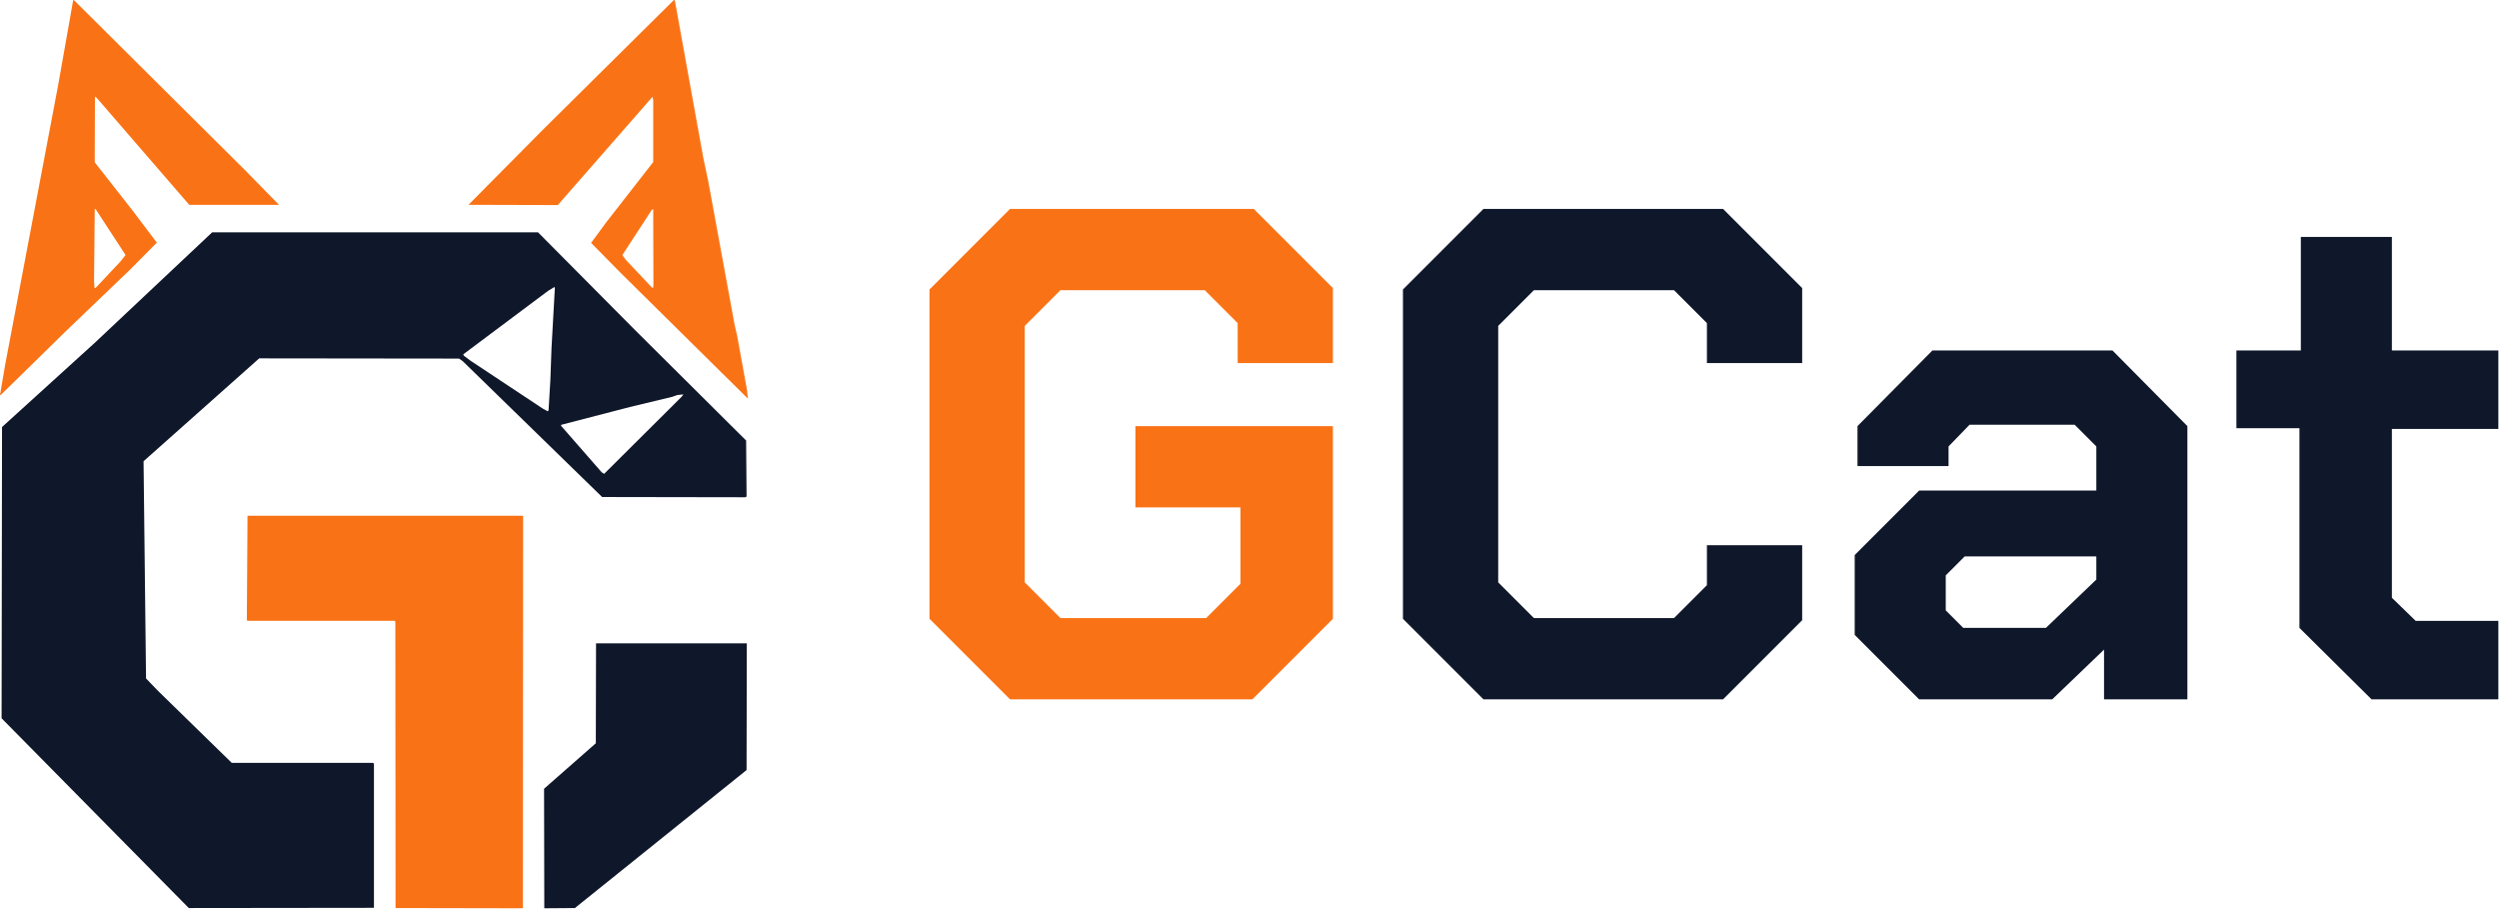
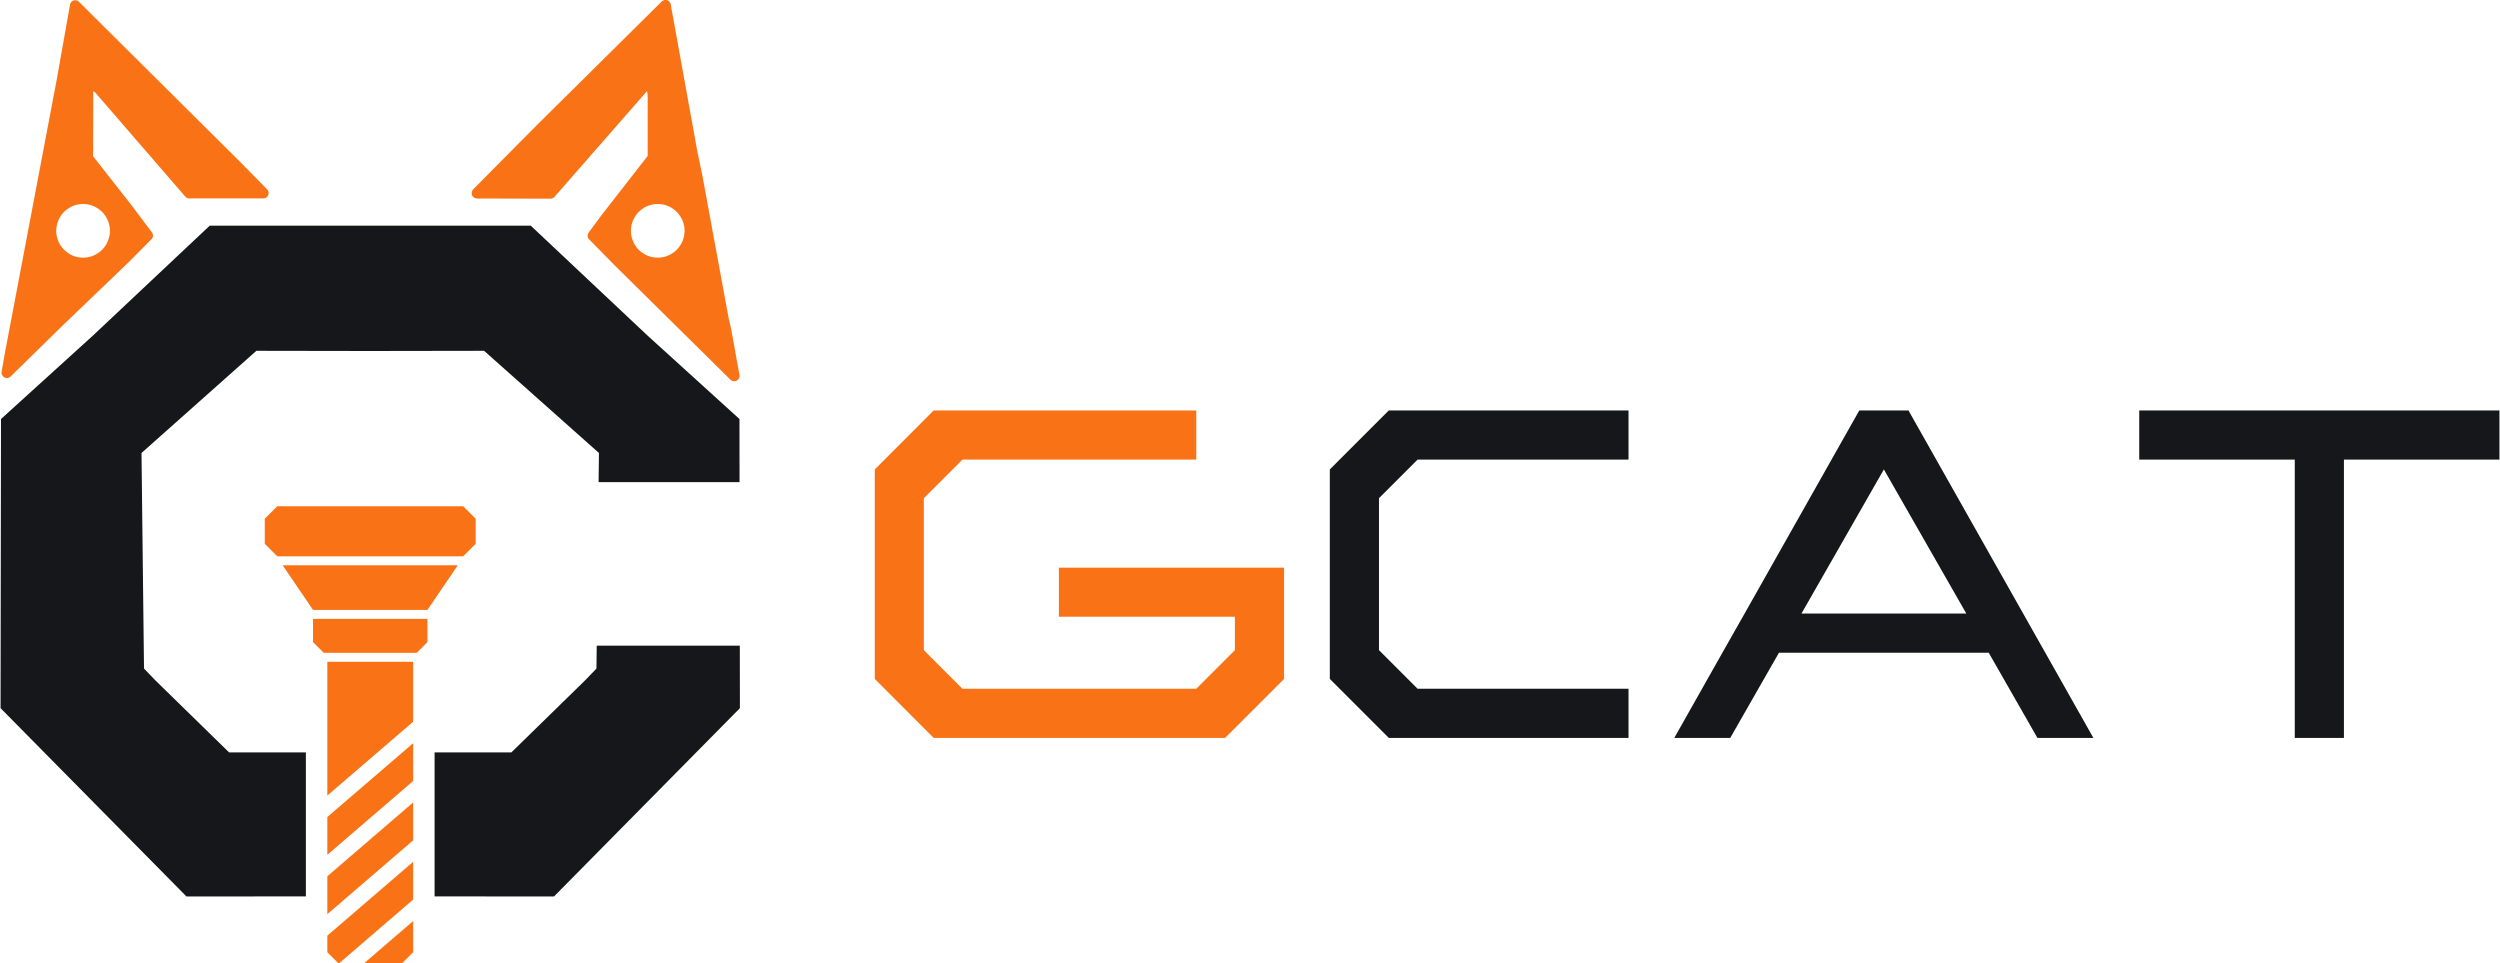
- <svg xmlns="http://www.w3.org/2000/svg" viewBox="60.0 60.0 1101.0 400.0" width="1101" height="400">
-   <g transform="translate(60.00,60.00) scale(0.39653) translate(-169.62,-112.12)">
-     <path fill="#F97316" fill-rule="evenodd" d="M251.62,112.12 L250.88,112.62 L234.38,205.88 L175.38,517.12 L169.62,550.88 L170.38,550.88 L242.62,480.12 L314.88,410.88 L343.88,381.62 L316.88,345.88 L274.88,292.38 L275.12,219.38 L277.12,220.88 L379.88,339.62 L479.62,339.62 L441.88,301.12 Z M274.88,344.12 L275.88,344.38 L309.12,395.38 L303.12,402.88 L275.62,432.12 L274.62,431.62 L274.12,424.38 Z" />
-     <path fill="#F97316" fill-rule="evenodd" d="M918.38,112.12 L771.62,257.38 L690.12,339.62 L789.38,339.88 L894.62,219.62 L895.38,223.62 L895.38,292.12 L843.12,359.12 L826.38,381.88 L858.88,414.88 L1000.62,554.88 L999.62,545.38 L988.62,484.88 L985.88,473.12 L956.62,313.88 L950.88,286.62 L919.38,112.38 Z M895.38,344.38 L895.62,428.88 L895.38,431.38 L894.38,431.88 L864.88,400.62 L861.12,395.38 L893.88,345.12 Z" />
-     <path fill="#0F172A" fill-rule="evenodd" d="M767.38,370.12 L405.38,370.12 L274.88,492.88 L171.88,586.38 L171.38,909.88 L379.38,1120.62 L585.12,1120.38 L585.12,960.12 L583.88,959.38 L427.12,959.38 L344.88,879.12 L331.88,865.62 L329.12,624.38 L457.62,510.12 L679.62,510.38 L683.62,513.12 L838.62,664.12 L997.62,664.38 L999.12,663.62 L998.62,601.38 L875.38,478.88 Z M928.88,550.12 L927.12,552.62 L840.88,638.38 L838.12,636.62 L792.88,584.88 L793.38,583.88 L869.62,564.12 L916.38,552.88 L922.12,550.88 Z M785.62,430.88 L786.12,431.88 L782.38,499.12 L781.12,534.38 L779.12,567.88 L778.12,568.88 L772.62,565.88 L692.62,512.88 L684.88,507.12 L684.38,505.62 L778.62,435.12 Z" />
-     <path fill="#F97316" fill-rule="evenodd" d="M444.62,684.88 L443.88,800.62 L444.62,801.62 L607.62,801.62 L608.88,802.38 L609.12,1120.62 L750.62,1120.88 L750.88,684.88 Z" />
-     <path fill="#0F172A" fill-rule="evenodd" d="M999.38,826.62 L831.88,826.62 L831.62,937.62 L774.12,988.12 L774.38,1120.88 L808.38,1120.62 L999.12,967.38 Z" />
-   </g>
-   <path fill="#F97316" d="M469.513 332.514V187.486L504.999 152H612.382L647.251 186.869V219.886H605.285V202.297L590.782 187.794H527.216L511.479 203.531V316.469L527.216 332.206H591.399L606.519 317.086V283.451H560.233V247.657H647.251V332.514L611.765 368.0H504.999Z" />
-   <path fill="#0F172A" d="M678.108 332.514V187.486L713.593 152H819.125L853.993 186.869V219.886H812.028V202.297L797.525 187.794H735.811L720.073 203.531V316.469L735.811 332.206H797.525L812.028 317.703V300.114H853.993V333.131L819.125 368.0H713.593Z" />
-   <path fill="#0F172A" d="M877.136 339.611V304.434L905.525 276.046H983.593V256.606L974.028 247.04H927.742L918.485 256.606V265.246H878.371V247.657L911.388 214.331H990.691L1023.708 247.657V368.0H986.988V346.091L964.153 368.0H905.525ZM961.376 336.526 983.593 315.234V305.051H925.582L917.251 313.383V328.811L924.965 336.526Z" />
-   <path fill="#0F172A" d="M1073.079 336.526V248.583H1045.308V214.331H1073.696V164.343H1113.811V214.331H1160.713V248.891H1113.811V323.257L1124.302 333.44H1160.713V368.0H1104.862Z" />
+ <svg xmlns="http://www.w3.org/2000/svg" viewBox="171.4 117.6 2795.8 1077.4" width="2796" height="1077">
+   <path fill="#15171B" fill-rule="evenodd" d="M171.4,909.9 L379.4,1120.6 L513.0,1120.5 L513.0,959.4 L427.1,959.4 L344.9,879.1 L331.9,865.6 L329.1,624.4 L457.6,510.1 L583.0,510.3 L583.0,510.3 L585.0,510.3 L587.0,510.3 L712.4,510.1 L840.9,624.4 L840.5,657.0 L998.2,657.0 L998.1,586.4 L895.1,492.9 L764.6,370.1 L405.4,370.1 L274.9,492.9 L171.9,586.4ZM790.6,1120.6 L998.6,909.9 L998.5,840.0 L838.4,840.0 L838.1,865.6 L825.1,879.1 L742.9,959.4 L657.0,959.4 L657.0,1120.5Z" />
+   <path fill="#F97316" fill-rule="evenodd" d="M172.5,534.7 L172.5,535.3 L172.6,535.8 L172.8,536.4 L173.0,536.9 L173.3,537.4 L173.6,537.9 L173.9,538.4 L174.3,538.8 L174.7,539.2 L175.2,539.5 L175.7,539.8 L176.2,540.1 L176.8,540.3 L177.4,540.4 L177.9,540.5 L178.5,540.5 L179.1,540.5 L179.7,540.4 L180.2,540.3 L180.8,540.1 L181.3,539.8 L181.8,539.5 L182.3,539.2 L182.7,538.8 L242.6,480.1 L242.6,480.1 L314.8,410.9 L314.9,410.8 L340.2,385.3 L340.6,384.9 L340.9,384.4 L341.2,383.9 L341.5,383.4 L341.7,382.9 L341.8,382.3 L341.9,381.8 L342.0,381.2 L341.9,380.6 L341.9,380.1 L341.7,379.5 L341.6,379.0 L341.3,378.4 L341.1,377.9 L340.7,377.5 L316.9,345.9 L316.8,345.8 L275.0,292.5 L274.9,292.4 L274.9,292.2 L275.1,219.5 L275.1,219.4 L275.2,219.5 L277.0,220.8 L277.1,220.9 L277.2,221.0 L378.1,337.6 L378.5,338.0 L378.9,338.3 L379.4,338.7 L379.9,339.0 L380.4,339.2 L380.9,339.4 L381.5,339.5 L382.0,339.6 L382.6,339.6 L465.3,339.6 L465.9,339.6 L466.5,339.5 L467.1,339.4 L467.6,339.2 L468.2,338.9 L468.7,338.6 L469.1,338.3 L469.6,337.9 L470.0,337.4 L470.3,337.0 L470.6,336.5 L470.9,335.9 L471.1,335.4 L471.2,334.8 L471.3,334.2 L471.3,333.7 L471.3,333.1 L471.2,332.5 L471.1,331.9 L470.9,331.4 L470.7,330.8 L470.4,330.3 L470.0,329.9 L469.6,329.4 L441.9,301.2 L441.8,301.1 L259.2,119.7 L258.8,119.3 L258.3,118.9 L257.8,118.6 L257.2,118.3 L256.7,118.2 L256.1,118.0 L255.5,117.9 L254.9,117.9 L254.3,117.9 L253.7,118.0 L253.2,118.2 L252.6,118.4 L252.1,118.7 L251.6,119.0 L251.1,119.3 L250.7,119.7 L250.3,120.2 L249.9,120.7 L249.6,121.2 L249.4,121.7 L249.2,122.3 L249.1,122.9 L234.4,205.9 L234.4,205.9 L175.4,517.1 L175.4,517.2 L172.6,533.5 L172.5,534.1ZM293.7,377.8 L293.6,378.8 L293.5,379.8 L293.3,380.7 L293.2,381.7 L292.9,382.7 L292.7,383.6 L292.4,384.6 L292.1,385.5 L291.8,386.4 L291.4,387.3 L291.1,388.2 L290.6,389.1 L290.2,390.0 L289.7,390.9 L289.2,391.7 L288.7,392.5 L288.1,393.3 L287.5,394.1 L286.9,394.9 L286.3,395.6 L285.6,396.4 L284.9,397.1 L284.2,397.7 L283.5,398.4 L282.8,399.0 L282.0,399.7 L281.2,400.2 L280.4,400.8 L279.6,401.3 L278.7,401.8 L277.9,402.3 L277.0,402.8 L276.1,403.2 L275.2,403.6 L274.3,403.9 L273.4,404.3 L272.4,404.6 L271.5,404.8 L270.5,405.1 L269.6,405.3 L268.6,405.5 L267.6,405.6 L266.7,405.7 L265.7,405.8 L264.7,405.8 L263.7,405.9 L262.7,405.8 L261.8,405.8 L260.8,405.7 L259.8,405.6 L258.8,405.5 L257.9,405.3 L256.9,405.1 L256.0,404.8 L255.0,404.6 L254.1,404.3 L253.2,403.9 L252.2,403.6 L251.3,403.2 L250.5,402.8 L249.6,402.3 L248.7,401.8 L247.9,401.3 L247.1,400.8 L246.3,400.2 L245.5,399.7 L244.7,399.0 L243.9,398.4 L243.2,397.7 L242.5,397.1 L241.8,396.4 L241.2,395.6 L240.5,394.9 L239.9,394.1 L239.3,393.3 L238.8,392.5 L238.3,391.7 L237.7,390.9 L237.3,390.0 L236.8,389.1 L236.4,388.2 L236.0,387.3 L235.6,386.4 L235.3,385.5 L235.0,384.6 L234.7,383.6 L234.5,382.7 L234.3,381.7 L234.1,380.7 L234.0,379.8 L233.9,378.8 L233.8,377.8 L233.7,376.8 L233.7,375.9 L233.7,374.9 L233.8,373.9 L233.9,372.9 L234.0,371.9 L234.1,371.0 L234.3,370.0 L234.5,369.0 L234.7,368.1 L235.0,367.1 L235.3,366.2 L235.6,365.3 L236.0,364.4 L236.4,363.5 L236.8,362.6 L237.3,361.7 L237.7,360.9 L238.3,360.0 L238.8,359.2 L239.3,358.4 L239.9,357.6 L240.5,356.8 L241.2,356.1 L241.8,355.3 L242.5,354.6 L243.2,354.0 L243.9,353.3 L244.7,352.7 L245.5,352.1 L246.3,351.5 L247.1,350.9 L247.9,350.4 L248.7,349.9 L249.6,349.4 L250.5,348.9 L251.3,348.5 L252.2,348.1 L253.2,347.8 L254.1,347.4 L255.0,347.1 L256.0,346.9 L256.9,346.6 L257.9,346.4 L258.8,346.3 L259.8,346.1 L260.8,346.0 L261.8,345.9 L262.7,345.9 L263.7,345.9 L264.7,345.9 L265.7,345.9 L266.7,346.0 L267.6,346.1 L268.6,346.3 L269.6,346.4 L270.5,346.6 L271.5,346.9 L272.4,347.1 L273.4,347.4 L274.3,347.8 L275.2,348.1 L276.1,348.5 L277.0,348.9 L277.9,349.4 L278.7,349.9 L279.6,350.4 L280.4,350.9 L281.2,351.5 L282.0,352.1 L282.8,352.7 L283.5,353.3 L284.2,354.0 L284.9,354.6 L285.6,355.3 L286.3,356.1 L286.9,356.8 L287.5,357.6 L288.1,358.4 L288.7,359.2 L289.2,360.0 L289.7,360.9 L290.2,361.7 L290.6,362.6 L291.1,363.5 L291.4,364.4 L291.8,365.3 L292.1,366.2 L292.4,367.1 L292.7,368.1 L292.9,369.0 L293.2,370.0 L293.3,371.0 L293.5,371.9 L293.6,372.9 L293.7,373.9 L293.7,374.9 L293.7,375.9 L293.7,376.8ZM895.3,223.5 L895.4,223.6 L895.4,223.8 L895.4,292.0 L895.4,292.1 L895.3,292.2 L843.2,359.1 L843.1,359.2 L829.4,377.8 L829.1,378.3 L828.8,378.8 L828.6,379.4 L828.4,379.9 L828.3,380.5 L828.2,381.1 L828.3,381.7 L828.3,382.3 L828.5,382.9 L828.7,383.5 L828.9,384.1 L829.2,384.6 L829.6,385.1 L830.0,385.5 L858.8,414.8 L858.9,414.9 L988.0,542.4 L988.4,542.8 L988.9,543.1 L989.4,543.4 L989.9,543.7 L990.5,543.9 L991.0,544.0 L991.6,544.1 L992.2,544.1 L992.8,544.1 L993.4,544.0 L993.9,543.9 L994.5,543.7 L995.0,543.4 L995.5,543.1 L996.0,542.8 L996.4,542.4 L996.8,542.0 L997.2,541.5 L997.5,541.0 L997.7,540.5 L997.9,539.9 L998.1,539.4 L998.2,538.8 L998.2,538.2 L998.2,537.6 L998.1,537.1 L988.7,485.0 L988.6,484.7 L985.9,473.2 L985.9,473.1 L956.6,314.0 L956.6,313.8 L950.9,286.7 L950.9,286.6 L921.2,122.5 L921.1,122.0 L920.9,121.4 L920.6,120.9 L920.3,120.3 L920.0,119.9 L919.6,119.4 L919.2,119.0 L918.7,118.7 L918.2,118.3 L917.7,118.1 L917.1,117.9 L916.5,117.7 L916.0,117.6 L915.4,117.6 L914.8,117.6 L914.2,117.7 L913.6,117.8 L913.1,118.0 L912.5,118.3 L912.0,118.6 L911.5,118.9 L911.1,119.3 L771.6,257.4 L771.6,257.4 L700.2,329.4 L699.8,329.9 L699.5,330.3 L699.2,330.9 L698.9,331.4 L698.7,331.9 L698.6,332.5 L698.5,333.1 L698.5,333.7 L698.5,334.3 L698.6,334.8 L698.7,335.4 L698.9,336.0 L699.2,336.5 L699.5,337.0 L699.8,337.5 L700.2,337.9 L700.7,338.3 L701.1,338.6 L701.6,338.9 L702.2,339.2 L702.7,339.4 L703.3,339.5 L703.9,339.6 L704.5,339.7 L786.6,339.9 L787.2,339.8 L787.8,339.8 L788.3,339.6 L788.9,339.4 L789.4,339.2 L789.9,338.9 L790.3,338.6 L790.8,338.2 L791.2,337.8 L894.5,219.7 L894.6,219.6 L894.7,219.8ZM936.6,377.8 L936.5,378.8 L936.4,379.8 L936.3,380.7 L936.1,381.7 L935.9,382.7 L935.6,383.6 L935.4,384.6 L935.1,385.5 L934.7,386.4 L934.4,387.3 L934.0,388.2 L933.6,389.1 L933.1,390.0 L932.6,390.9 L932.1,391.7 L931.6,392.5 L931.0,393.3 L930.5,394.1 L929.8,394.9 L929.2,395.6 L928.6,396.4 L927.9,397.1 L927.2,397.7 L926.4,398.4 L925.7,399.0 L924.9,399.7 L924.1,400.2 L923.3,400.8 L922.5,401.3 L921.7,401.8 L920.8,402.3 L919.9,402.8 L919.0,403.2 L918.1,403.6 L917.2,403.9 L916.3,404.3 L915.4,404.6 L914.4,404.8 L913.5,405.1 L912.5,405.3 L911.5,405.5 L910.6,405.6 L909.6,405.7 L908.6,405.8 L907.6,405.8 L906.7,405.9 L905.7,405.8 L904.7,405.8 L903.7,405.7 L902.7,405.6 L901.8,405.5 L900.8,405.3 L899.8,405.1 L898.9,404.8 L898.0,404.6 L897.0,404.3 L896.1,403.9 L895.2,403.6 L894.3,403.2 L893.4,402.8 L892.5,402.3 L891.7,401.8 L890.8,401.3 L890.0,400.8 L889.2,400.2 L888.4,399.7 L887.6,399.0 L886.9,398.4 L886.2,397.7 L885.4,397.1 L884.8,396.4 L884.1,395.6 L883.5,394.9 L882.9,394.1 L882.3,393.3 L881.7,392.5 L881.2,391.7 L880.7,390.9 L880.2,390.0 L879.8,389.1 L879.3,388.2 L878.9,387.3 L878.6,386.4 L878.3,385.5 L878.0,384.6 L877.7,383.6 L877.4,382.7 L877.2,381.7 L877.1,380.7 L876.9,379.8 L876.8,378.8 L876.7,377.8 L876.7,376.8 L876.7,375.9 L876.7,374.9 L876.7,373.9 L876.8,372.9 L876.9,371.9 L877.1,371.0 L877.2,370.0 L877.4,369.0 L877.7,368.1 L878.0,367.1 L878.3,366.2 L878.6,365.3 L878.9,364.4 L879.3,363.5 L879.8,362.6 L880.2,361.7 L880.7,360.9 L881.2,360.0 L881.7,359.2 L882.3,358.4 L882.9,357.6 L883.5,356.8 L884.1,356.1 L884.8,355.3 L885.4,354.6 L886.2,354.0 L886.9,353.3 L887.6,352.7 L888.4,352.1 L889.2,351.5 L890.0,350.9 L890.8,350.4 L891.7,349.9 L892.5,349.4 L893.4,348.9 L894.3,348.5 L895.2,348.1 L896.1,347.8 L897.0,347.4 L898.0,347.1 L898.9,346.9 L899.8,346.6 L900.8,346.4 L901.8,346.3 L902.7,346.1 L903.7,346.0 L904.7,345.9 L905.7,345.9 L906.7,345.9 L907.6,345.9 L908.6,345.9 L909.6,346.0 L910.6,346.1 L911.5,346.3 L912.5,346.4 L913.5,346.6 L914.4,346.9 L915.4,347.1 L916.3,347.4 L917.2,347.8 L918.1,348.1 L919.0,348.5 L919.9,348.9 L920.8,349.4 L921.7,349.9 L922.5,350.4 L923.3,350.9 L924.1,351.5 L924.9,352.1 L925.7,352.7 L926.4,353.3 L927.2,354.0 L927.9,354.6 L928.6,355.3 L929.2,356.1 L929.8,356.8 L930.5,357.6 L931.0,358.4 L931.6,359.2 L932.1,360.0 L932.6,360.9 L933.1,361.7 L933.6,362.6 L934.0,363.5 L934.4,364.4 L934.7,365.3 L935.1,366.2 L935.4,367.1 L935.6,368.1 L935.9,369.0 L936.1,370.0 L936.3,371.0 L936.4,371.9 L936.5,372.9 L936.6,373.9 L936.6,374.9 L936.7,375.9 L936.6,376.8Z" />
+   <path fill="#F97316" fill-rule="evenodd" d="M467.0,726.0 L481.0,740.0 L689.0,740.0 L703.0,726.0 L703.0,698.0 L689.0,684.0 L481.0,684.0 L467.0,698.0ZM649.0,800.0 L683.0,750.0 L487.0,750.0 L521.0,800.0ZM533.0,848.0 L637.0,848.0 L649.0,836.0 L649.0,810.0 L521.0,810.0 L521.0,836.0ZM633.0,925.1 L633.0,858.0 L537.0,858.0 L537.0,1007.7ZM633.0,991.4 L633.0,949.1 L537.0,1031.7 L537.0,1074.0ZM633.0,1057.8 L633.0,1015.4 L537.0,1098.0 L537.0,1140.4ZM549.0,1195.0 L550.6,1195.0 L633.0,1124.1 L633.0,1081.8 L537.0,1164.4 L537.0,1183.0ZM578.5,1195.0 L621.0,1195.0 L633.0,1183.0 L633.0,1148.1Z" />
+   <path fill="#F97316" fill-rule="evenodd" d="M1215.4,943.2 L1541.4,943.2 L1607.4,877.2 L1607.4,807.6 L1607.4,752.7 L1552.4,752.7 L1355.5,752.7 L1355.5,807.6 L1552.4,807.6 L1552.4,845.0 L1509.2,888.2 L1247.6,888.2 L1204.4,845.0 L1204.4,675.0 L1247.6,631.8 L1509.2,631.8 L1509.2,576.8 L1215.4,576.8 L1149.5,642.8 L1149.5,877.2Z" />
+   <path fill="#15171B" fill-rule="evenodd" d="M1724.6,943.2 L1992.8,943.2 L1992.8,888.2 L1756.8,888.2 L1713.6,845.0 L1713.6,675.0 L1756.8,631.8 L1992.8,631.8 L1992.8,576.8 L1724.6,576.8 L1658.6,642.8 L1658.6,877.2ZM2306.0,576.8 L2251.0,576.8 L2122.7,804.0 L2097.8,847.9 L2044.0,943.2 L2106.6,943.2 L2161.1,847.9 L2395.8,847.9 L2450.3,943.2 L2512.9,943.2 L2459.1,847.9 L2434.3,804.0ZM2186.3,804.0 L2278.5,642.8 L2370.7,804.0ZM2793.2,576.8 L2738.2,576.8 L2564.2,576.8 L2564.2,631.8 L2738.2,631.8 L2738.2,943.2 L2793.2,943.2 L2793.2,631.8 L2967.2,631.8 L2967.2,576.8Z" />
</svg>
